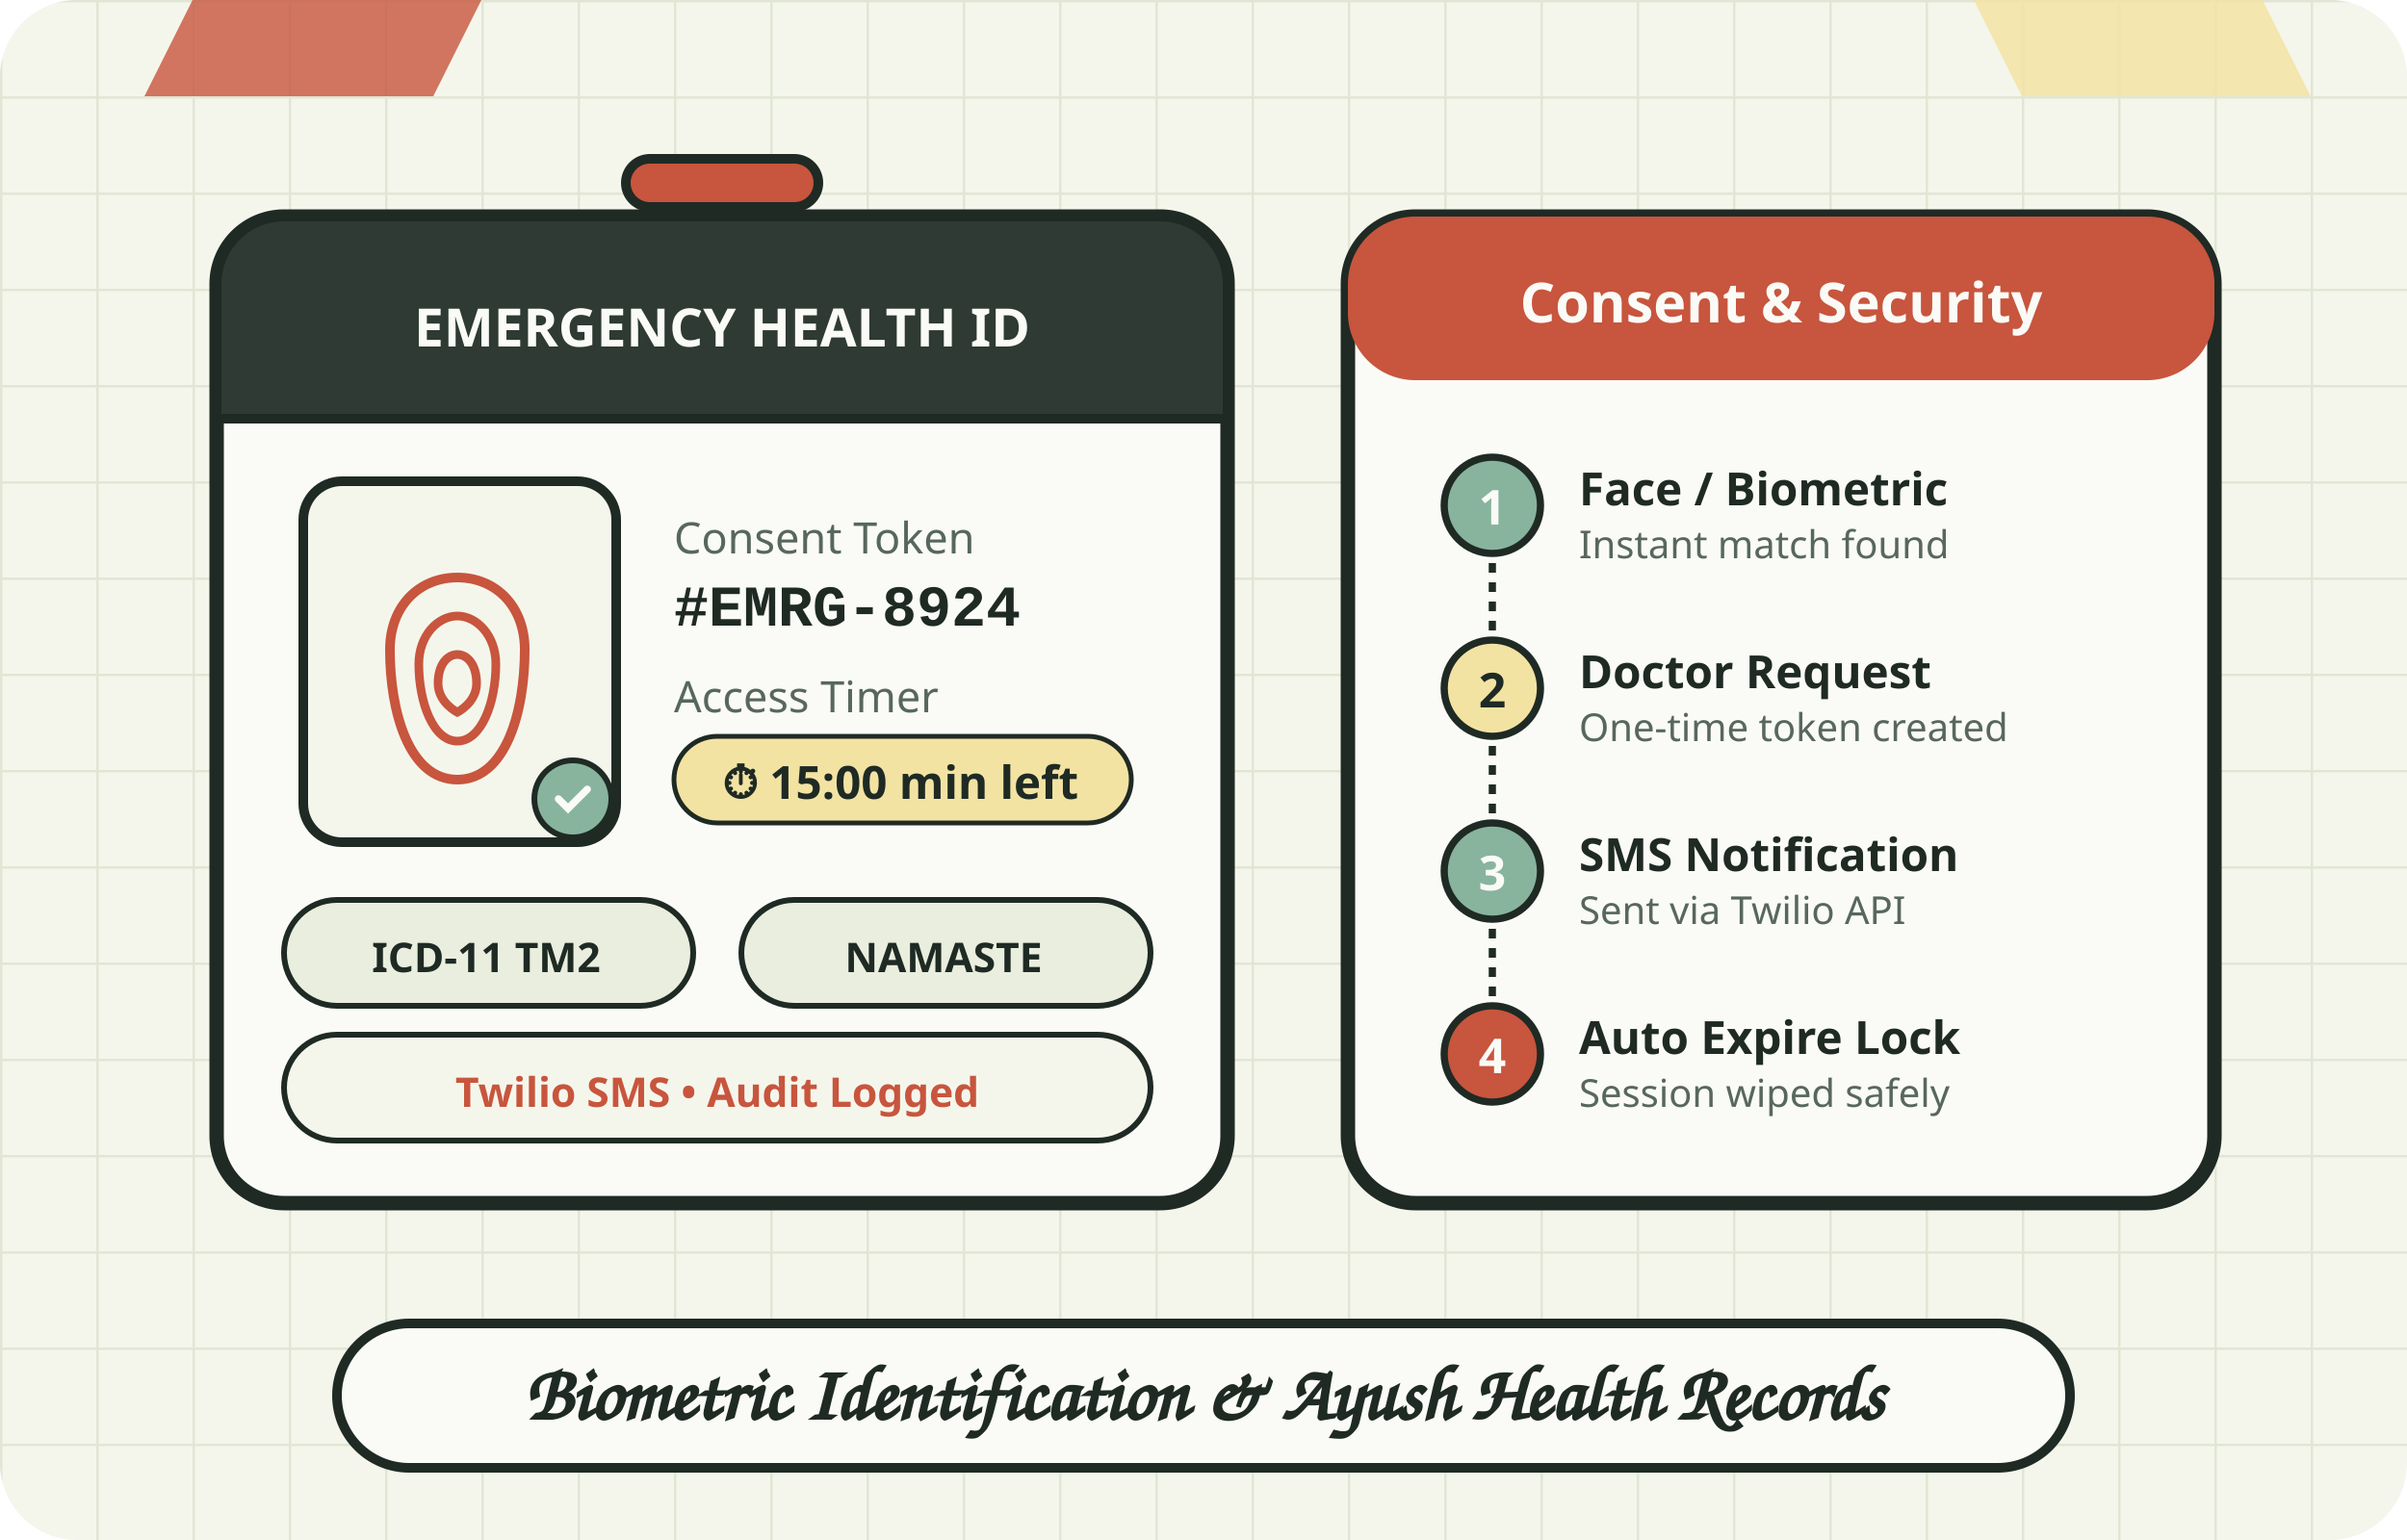
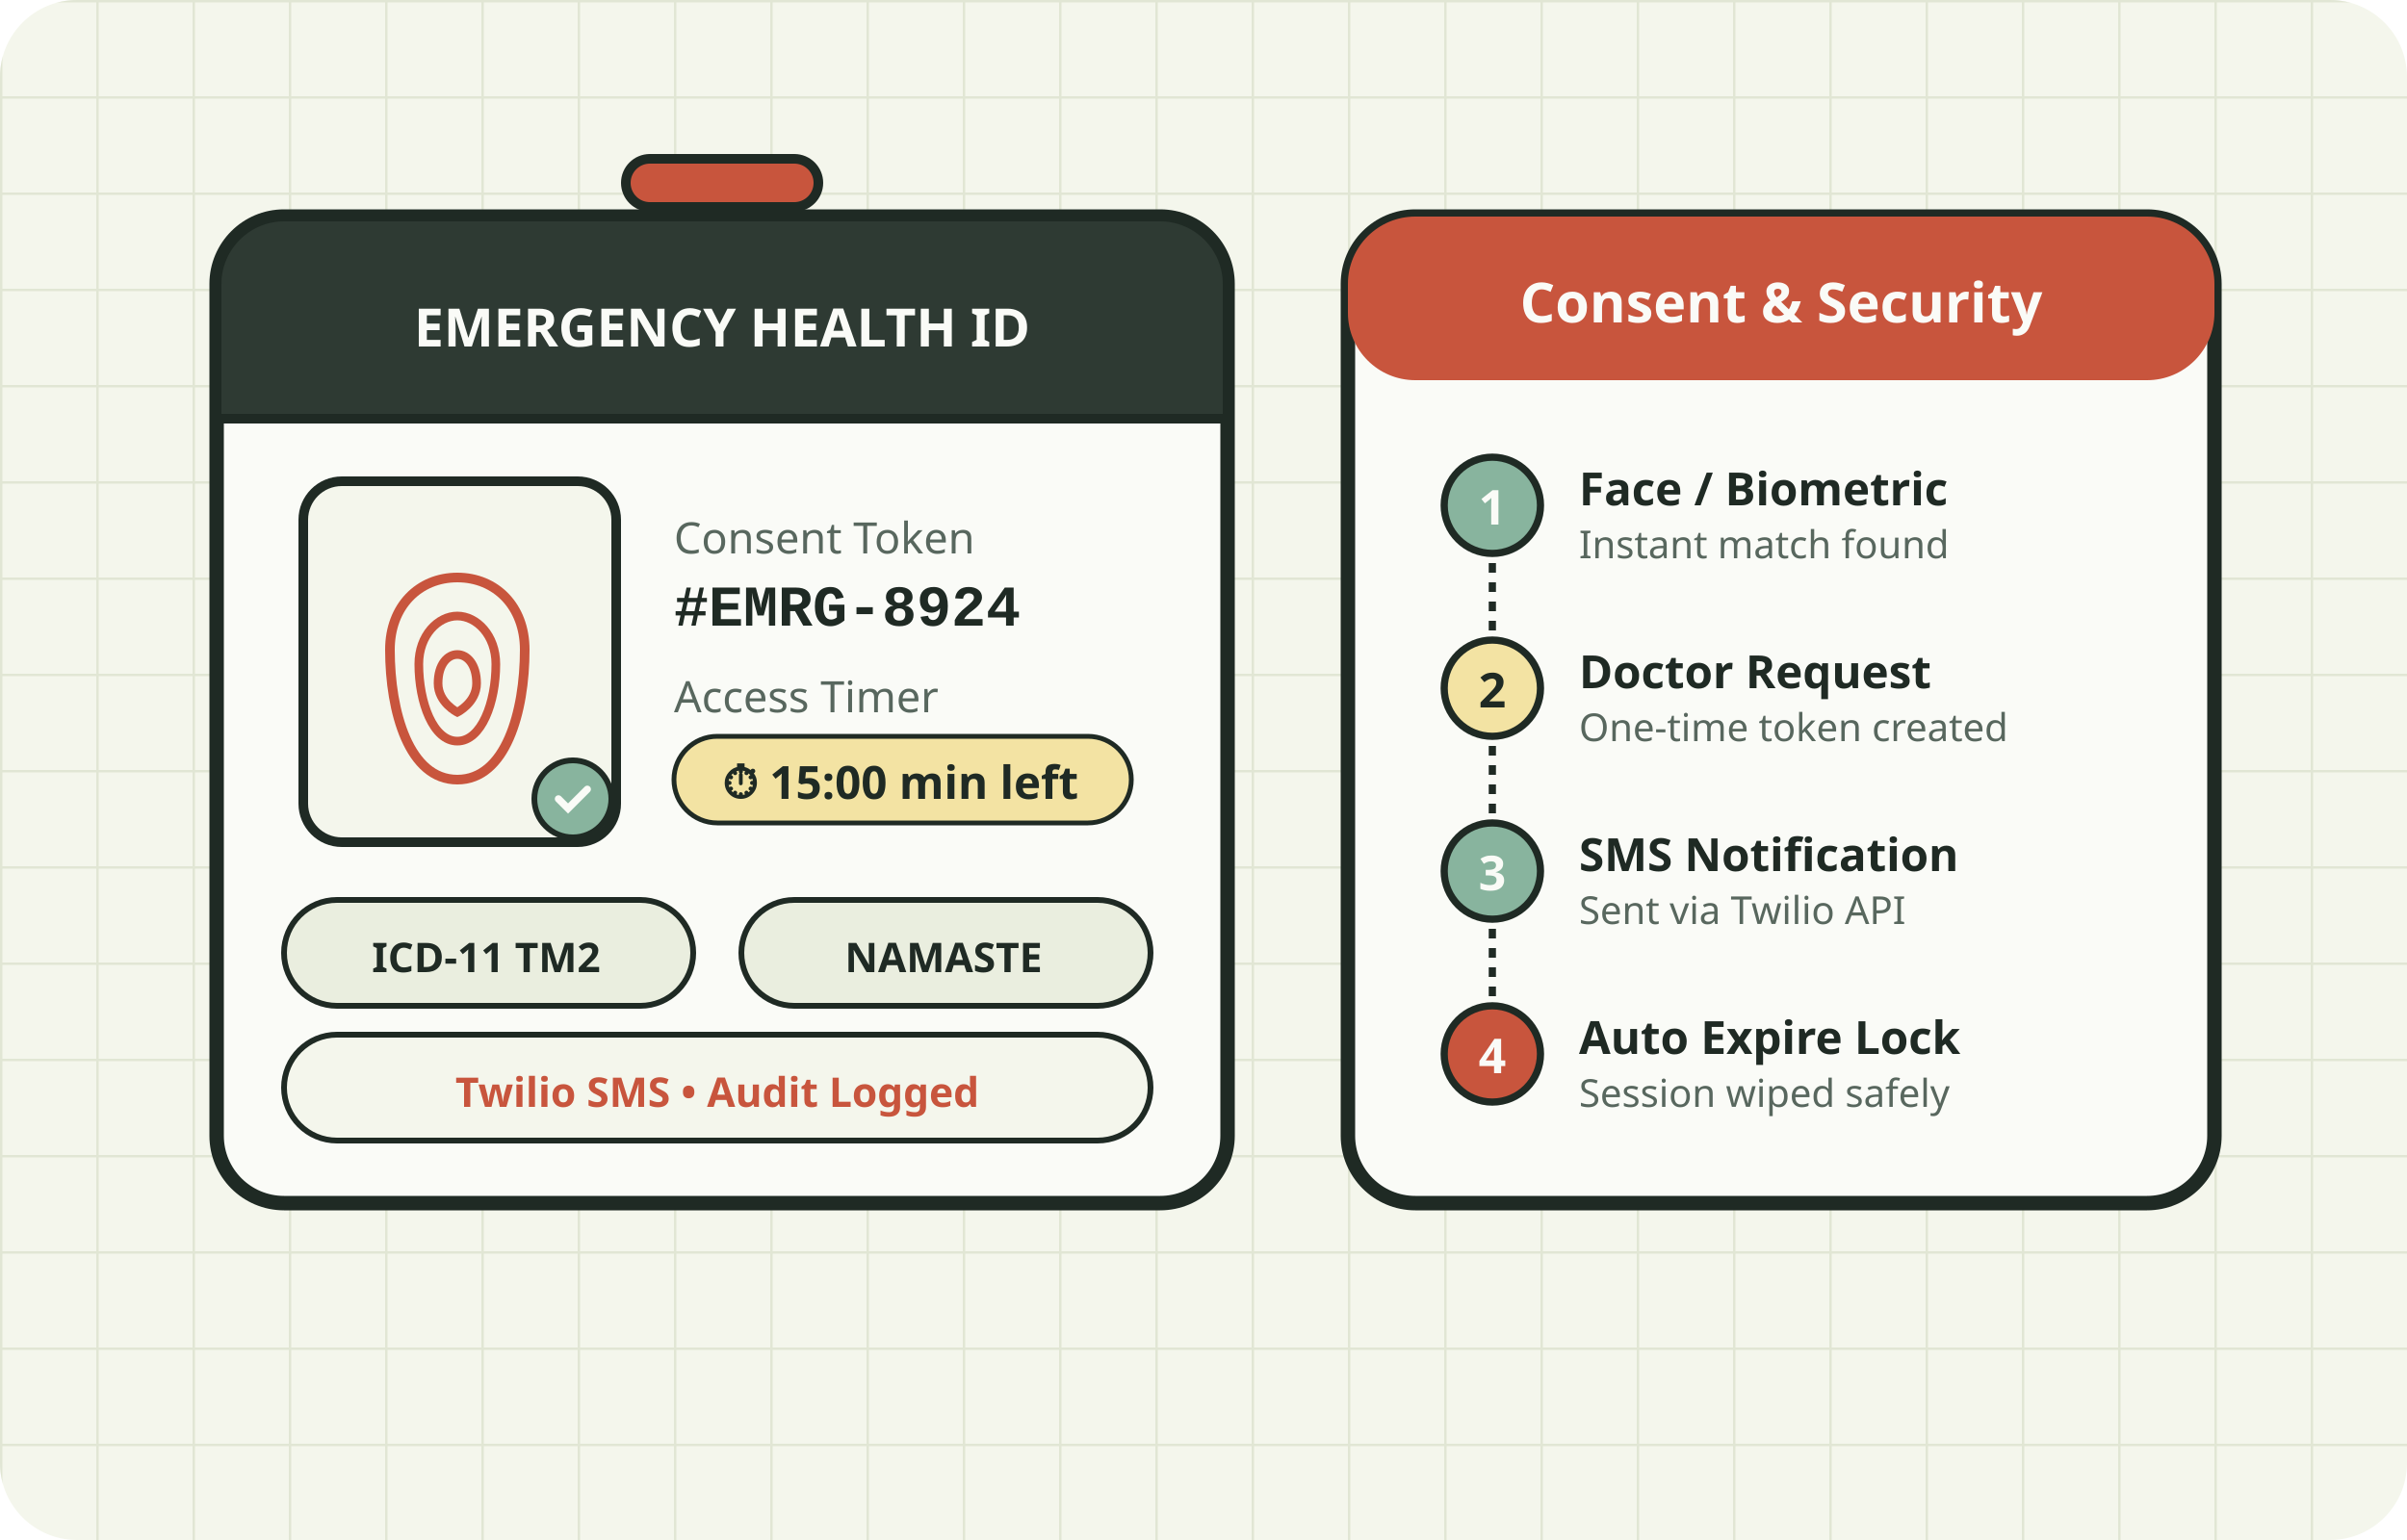
<svg xmlns="http://www.w3.org/2000/svg" viewBox="0 0 500 320" width="500" height="320" fill="none">
  <rect width="500" height="320" rx="16" fill="#F4F6EC" />
  <defs>
    <pattern id="health-grid" width="20" height="20" patternUnits="userSpaceOnUse">
      <path d="M 20 0 L 0 0 0 20" fill="none" stroke="#E1E6D4" stroke-width="1" />
    </pattern>
  </defs>
  <rect width="500" height="320" rx="16" fill="url(#health-grid)" />
-   <polygon points="40,0 100,0 90,20 30,20" fill="#C8553D" opacity="0.8" />
-   <polygon points="410,0 470,0 480,20 420,20" fill="#F3E3A3" opacity="0.85" />
  <g transform="translate(45, 45)">
    <rect x="85" y="-12" width="40" height="10" rx="5" fill="#C8553D" stroke="#1F2A24" stroke-width="2" />
    <rect x="0" y="0" width="210" height="205" rx="14" fill="#FAFBF7" stroke="#1F2A24" stroke-width="3" />
    <path d="M0 14 C0 6.3, 6.3 0, 14 0 L196 0 C203.7 0, 210 6.3, 210 14 L210 42 L0 42 Z" fill="#2E3A33" stroke="#1F2A24" stroke-width="2" />
    <text x="105" y="27" font-family="'Nunito', sans-serif" font-size="11" font-weight="bold" fill="#FAFBF7" text-anchor="middle">EMERGENCY HEALTH ID</text>
    <g transform="translate(18, 55)">
      <rect x="0" y="0" width="65" height="75" rx="8" fill="#F4F6EC" stroke="#1F2A24" stroke-width="2" />
      <path d="M32 20 C24 20, 18 26, 18 35 C18 48, 22 62, 32 62 C42 62, 46 48, 46 35 C46 26, 40 20, 32 20 Z" stroke="#C8553D" stroke-width="2" fill="none" />
      <path d="M32 28 C28 28, 24 32, 24 38 C24 46, 27 54, 32 54 C37 54, 40 46, 40 38 C40 32, 36 28, 32 28 Z" stroke="#C8553D" stroke-width="1.8" fill="none" />
      <path d="M32 36 C30 36, 28 38, 28 42 C28 46, 32 48, 32 48 C32 48, 36 46, 36 42 C36 38, 34 36, 32 36 Z" stroke="#C8553D" stroke-width="1.8" fill="none" />
      <circle cx="56" cy="66" r="8" fill="#88B49E" stroke="#1F2A24" stroke-width="1.2" />
      <path d="M53 66 L55 68 L59 64" stroke="#FAFBF7" stroke-width="1.5" stroke-linecap="round" />
    </g>
    <g transform="translate(95, 58)">
      <text x="0" y="12" font-family="'Nunito', sans-serif" font-size="9" fill="#58675E">Consent Token</text>
      <text x="0" y="27" font-family="'Courier New', monospace" font-size="12" font-weight="bold" fill="#1F2A24">#EMRG-8924</text>
      <text x="0" y="45" font-family="'Nunito', sans-serif" font-size="9" fill="#58675E">Access Timer</text>
      <rect x="0" y="50" width="95" height="18" rx="9" fill="#F3E3A3" stroke="#1F2A24" stroke-width="1" />
      <text x="47" y="63" font-family="'Nunito', sans-serif" font-size="9.5" font-weight="bold" fill="#1F2A24" text-anchor="middle">⏱️ 15:00 min left</text>
    </g>
    <g transform="translate(14, 142)">
      <rect x="0" y="0" width="85" height="22" rx="11" fill="#EAEEDF" stroke="#1F2A24" stroke-width="1.2" />
      <text x="42" y="15" font-family="'Nunito', sans-serif" font-size="8.5" font-weight="bold" fill="#1F2A24" text-anchor="middle">ICD-11 TM2</text>
      <rect x="95" y="0" width="85" height="22" rx="11" fill="#EAEEDF" stroke="#1F2A24" stroke-width="1.2" />
      <text x="137" y="15" font-family="'Nunito', sans-serif" font-size="8.5" font-weight="bold" fill="#1F2A24" text-anchor="middle">NAMASTE</text>
      <rect x="0" y="28" width="180" height="22" rx="11" fill="#F4F6EC" stroke="#1F2A24" stroke-width="1.2" />
      <text x="90" y="43" font-family="'Nunito', sans-serif" font-size="8.5" font-weight="bold" fill="#C8553D" text-anchor="middle">Twilio SMS • Audit Logged</text>
    </g>
  </g>
  <g transform="translate(280, 45)">
    <rect x="0" y="0" width="180" height="205" rx="14" fill="#FAFBF7" stroke="#1F2A24" stroke-width="3" />
    <rect x="0" y="0" width="180" height="34" rx="14" fill="#C8553D" />
    <text x="90" y="22" font-family="'Nunito', sans-serif" font-size="11.5" font-weight="bold" fill="#FAFBF7" text-anchor="middle">Consent &amp; Security</text>
    <g transform="translate(18, 48)">
      <circle cx="12" cy="12" r="10" fill="#88B49E" stroke="#1F2A24" stroke-width="1.5" />
      <text x="12" y="16" font-family="'Nunito', sans-serif" font-size="10" font-weight="bold" fill="#FAFBF7" text-anchor="middle">1</text>
      <text x="30" y="12" font-family="'Nunito', sans-serif" font-size="9.5" font-weight="bold" fill="#1F2A24">Face / Biometric</text>
      <text x="30" y="23" font-family="'Nunito', sans-serif" font-size="8" fill="#58675E">Instant match found</text>
      <line x1="12" y1="24" x2="12" y2="38" stroke="#1F2A24" stroke-width="1.5" stroke-dasharray="2 2" />
      <circle cx="12" cy="50" r="10" fill="#F3E3A3" stroke="#1F2A24" stroke-width="1.5" />
      <text x="12" y="54" font-family="'Nunito', sans-serif" font-size="10" font-weight="bold" fill="#1F2A24" text-anchor="middle">2</text>
      <text x="30" y="50" font-family="'Nunito', sans-serif" font-size="9.5" font-weight="bold" fill="#1F2A24">Doctor Request</text>
      <text x="30" y="61" font-family="'Nunito', sans-serif" font-size="8" fill="#58675E">One-time token created</text>
      <line x1="12" y1="62" x2="12" y2="76" stroke="#1F2A24" stroke-width="1.5" stroke-dasharray="2 2" />
      <circle cx="12" cy="88" r="10" fill="#88B49E" stroke="#1F2A24" stroke-width="1.5" />
      <text x="12" y="92" font-family="'Nunito', sans-serif" font-size="10" font-weight="bold" fill="#FAFBF7" text-anchor="middle">3</text>
      <text x="30" y="88" font-family="'Nunito', sans-serif" font-size="9.5" font-weight="bold" fill="#1F2A24">SMS Notification</text>
      <text x="30" y="99" font-family="'Nunito', sans-serif" font-size="8" fill="#58675E">Sent via Twilio API</text>
      <line x1="12" y1="100" x2="12" y2="114" stroke="#1F2A24" stroke-width="1.5" stroke-dasharray="2 2" />
      <circle cx="12" cy="126" r="10" fill="#C8553D" stroke="#1F2A24" stroke-width="1.5" />
      <text x="12" y="130" font-family="'Nunito', sans-serif" font-size="10" font-weight="bold" fill="#FAFBF7" text-anchor="middle">4</text>
      <text x="30" y="126" font-family="'Nunito', sans-serif" font-size="9.5" font-weight="bold" fill="#1F2A24">Auto Expire Lock</text>
      <text x="30" y="137" font-family="'Nunito', sans-serif" font-size="8" fill="#58675E">Session wiped safely</text>
    </g>
  </g>
-   <g transform="translate(250, 275)">
-     <rect x="-180" y="0" width="360" height="30" rx="15" fill="#FAFBF7" stroke="#1F2A24" stroke-width="2" />
-     <text x="0" y="20" font-family="'Caveat', cursive, sans-serif" font-size="16" font-weight="bold" fill="#1F2A24" text-anchor="middle">Biometric Identification &amp; Ayush Health Records</text>
-   </g>
</svg>
